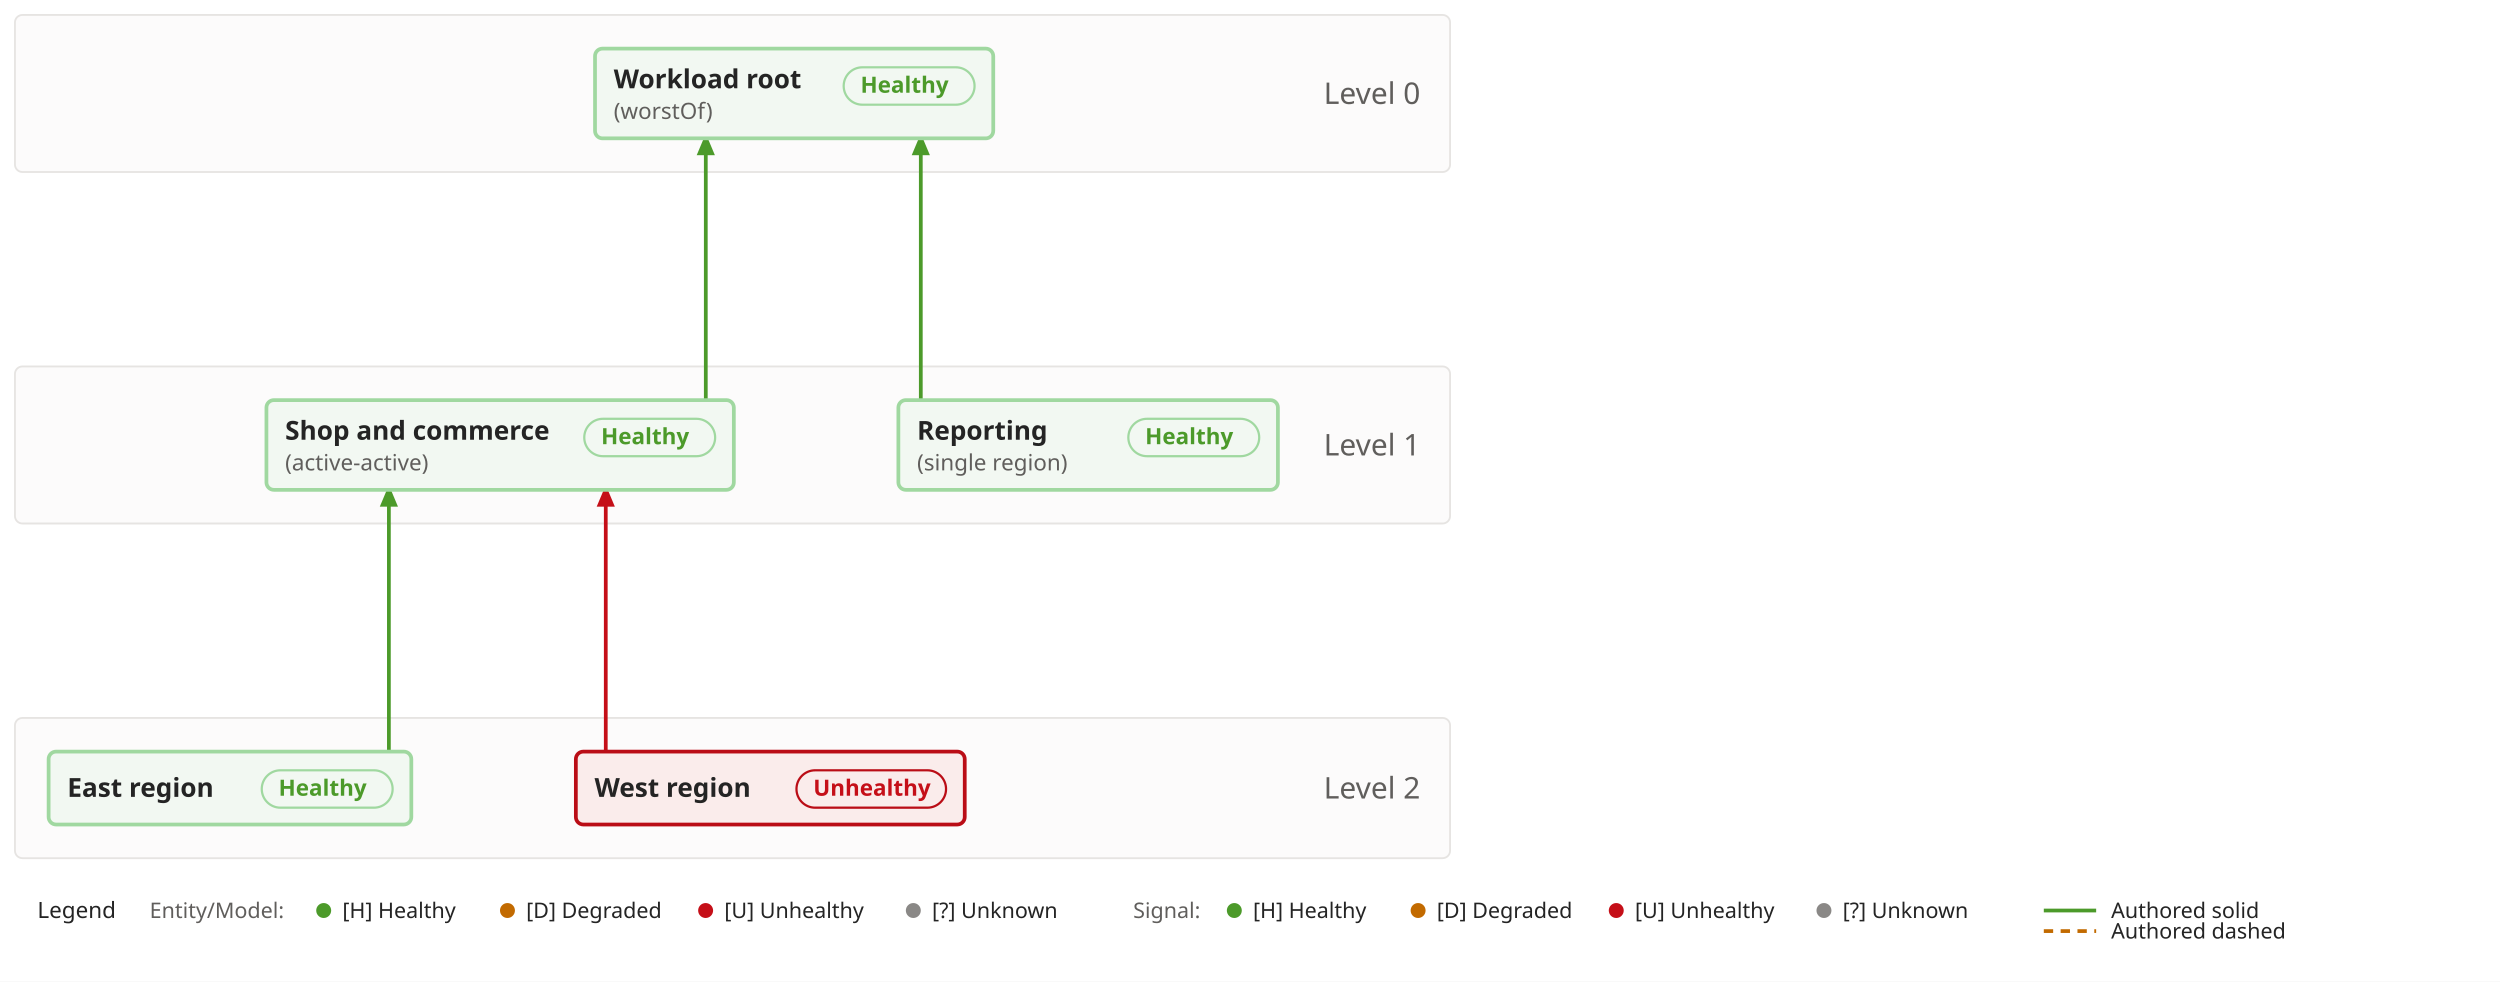
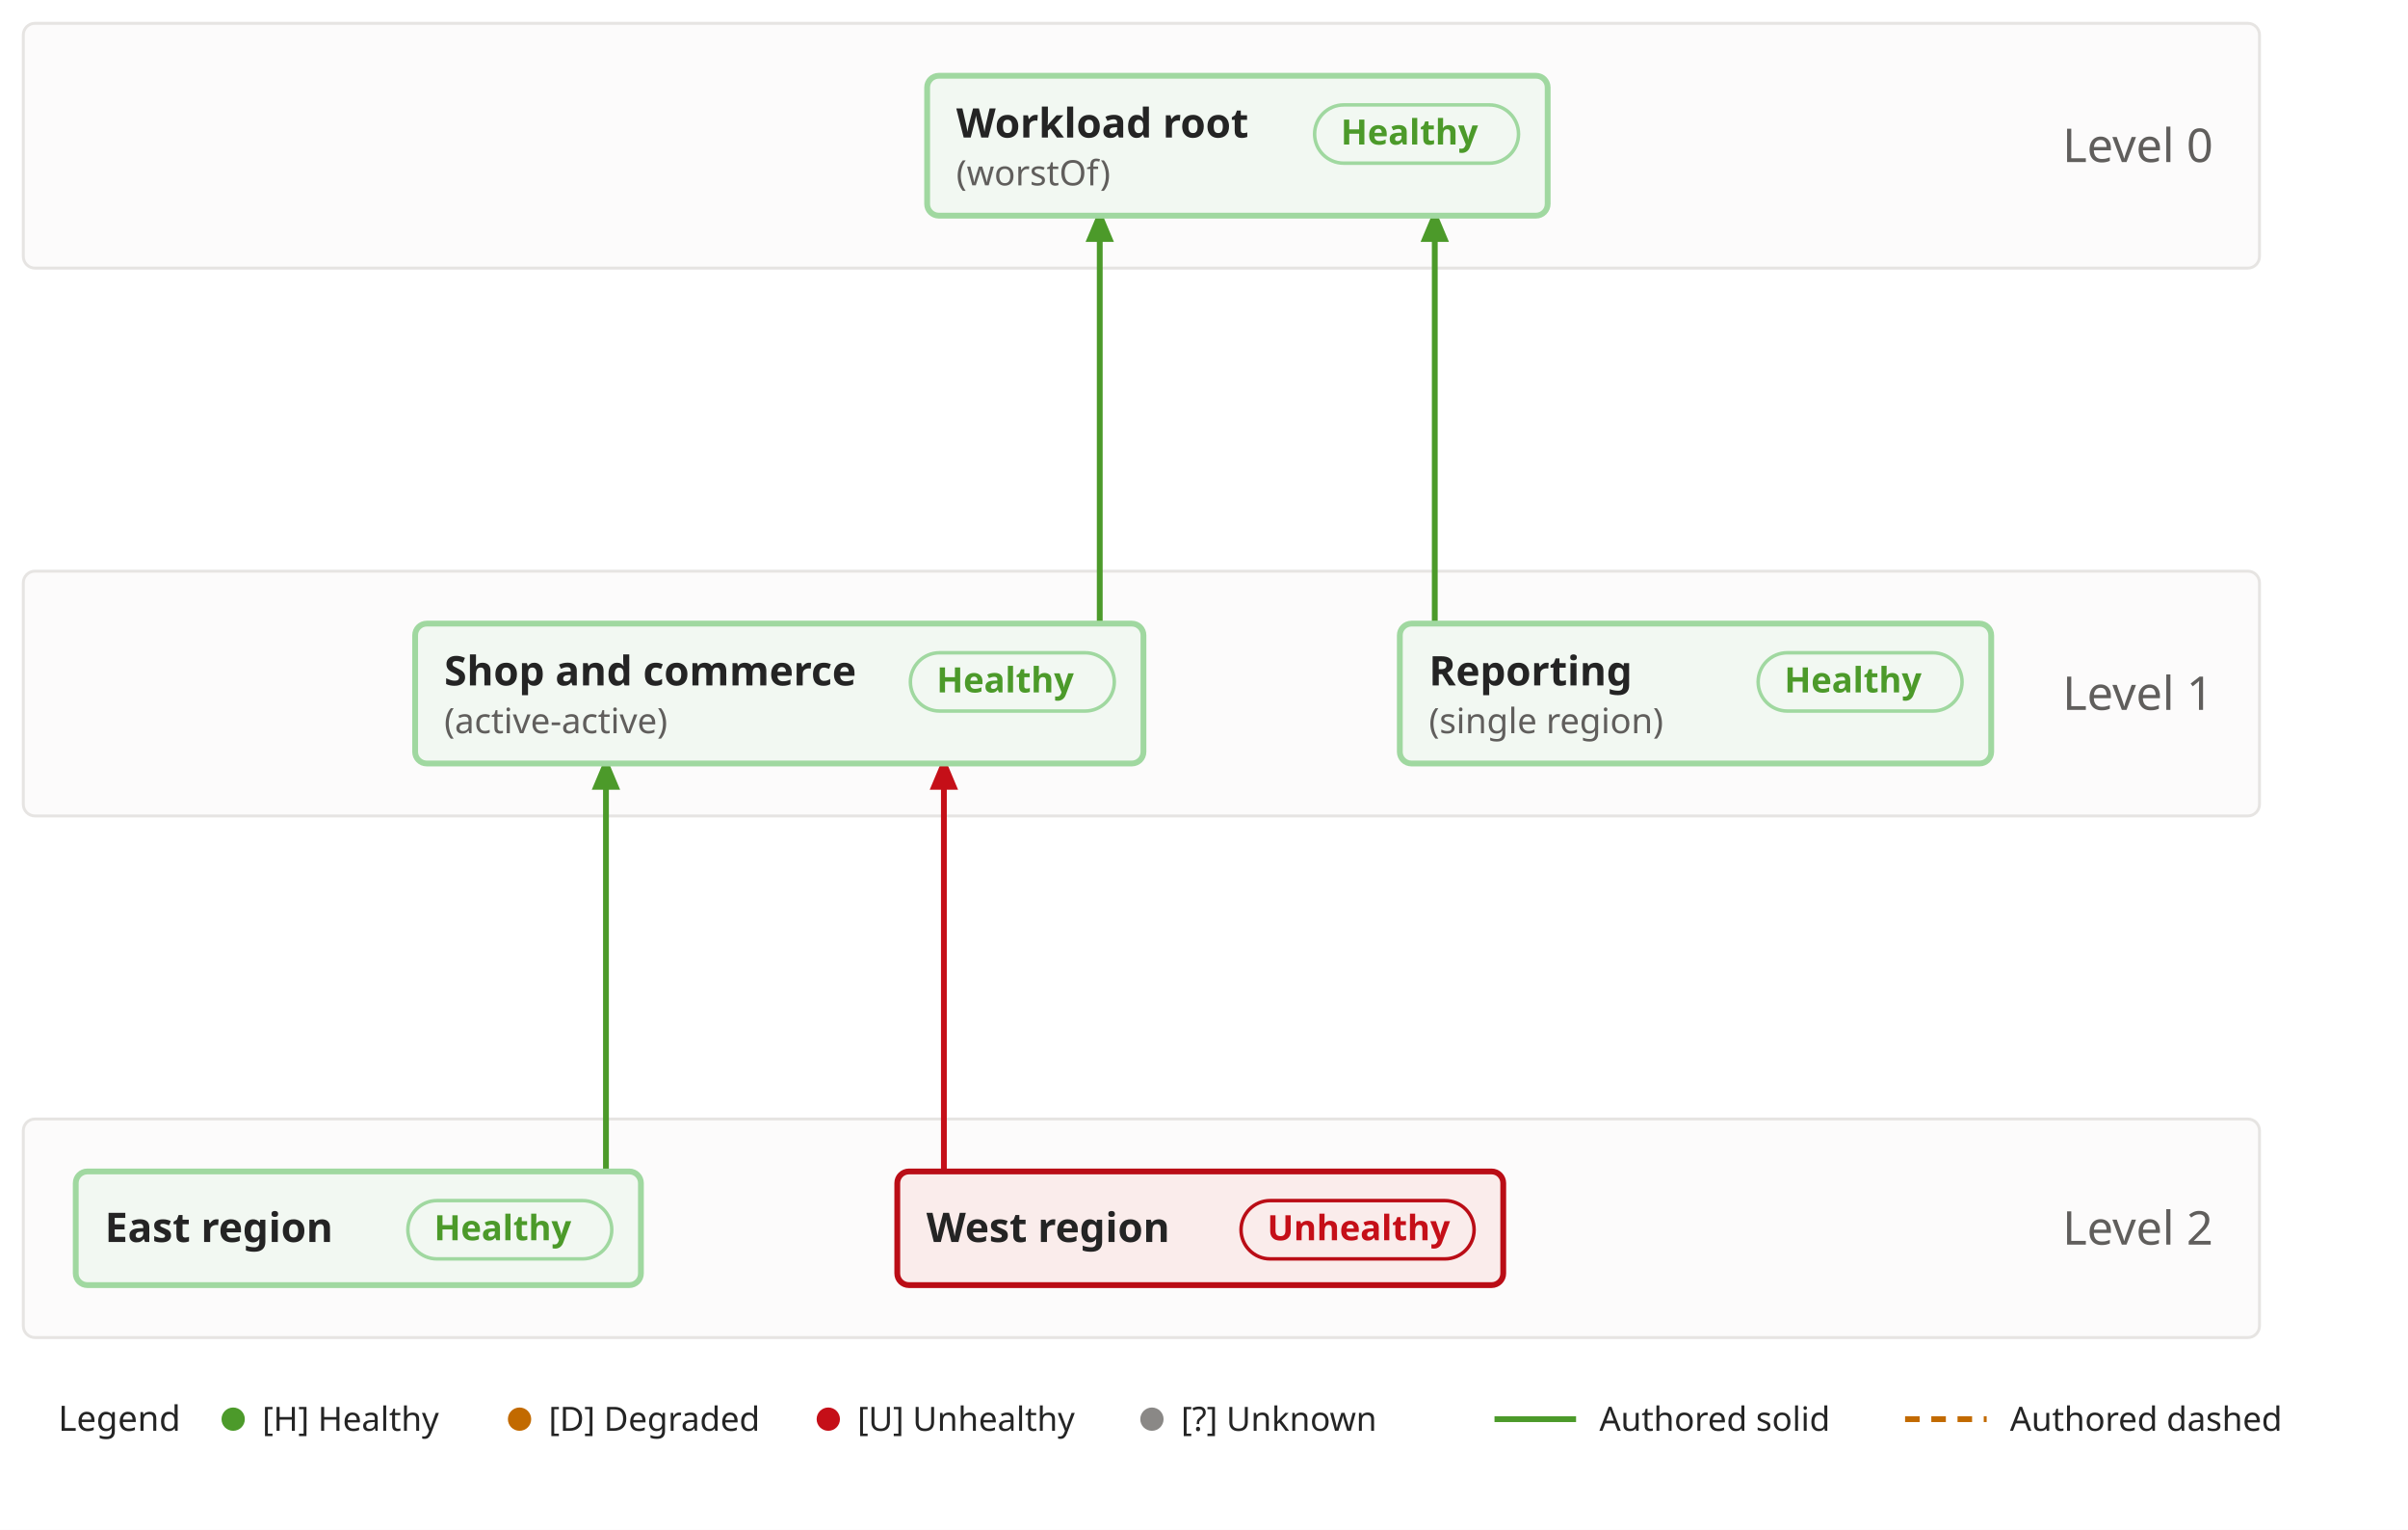
- <svg xmlns="http://www.w3.org/2000/svg" class="pele pele-flowchart ahm-root" style="font-family:Segoe UI, Arial Unicode MS, Arial, sans-serif;color:#242424;font:16px sans-serif;letter-spacing:normal;word-spacing:normal;text-transform:none;direction:ltr;" fill="#242424" aria-roledescription="flowchart" role="img" aria-labelledby="ahm-682476ff07-title ahm-682476ff07-desc" data-ahm-theme="portal" viewBox="0 0 1337.15 525" width="1337.15" height="525">
+ <svg xmlns="http://www.w3.org/2000/svg" class="pele pele-flowchart ahm-root" style="font-family:Segoe UI, Arial Unicode MS, Arial, sans-serif;color:#242424;font:16px sans-serif;letter-spacing:normal;word-spacing:normal;text-transform:none;direction:ltr;" fill="#242424" aria-roledescription="flowchart" role="img" aria-labelledby="ahm-682476ff07-title ahm-682476ff07-desc" data-ahm-theme="portal" viewBox="0 0 826.57 525" width="826.57" height="525">
  <rect class="ahm-bg" x="0" y="0" width="100%" height="100%" fill="#ffffff" />
  <g transform="translate(18,18)">
    <g class="pele-clusters">
      <g class="pele-cluster" data-id="lane_0">
        <rect x="-10" y="366" width="767.59" height="75" fill="#faf9f8" fill-opacity="0.5" stroke="#e6e4e2" style="rx:4px;" />
        <text class="pele-cluster-label" fill="#605e5c" x="690" y="409.1" text-anchor="start">Level 2</text>
      </g>
      <g class="pele-cluster" data-id="lane_1">
        <rect x="-10" y="178" width="767.59" height="84" fill="#faf9f8" fill-opacity="0.5" stroke="#e6e4e2" style="rx:4px;" />
        <text class="pele-cluster-label" fill="#605e5c" x="690" y="225.6" text-anchor="start">Level 1</text>
      </g>
      <g class="pele-cluster" data-id="lane_2">
        <rect x="-10" y="-10" width="767.59" height="84" fill="#faf9f8" fill-opacity="0.5" stroke="#e6e4e2" style="rx:4px;" />
        <text class="pele-cluster-label" fill="#605e5c" x="690" y="37.6" text-anchor="start">Level 0</text>
      </g>
    </g>
    <g class="pele-edges" fill="none" stroke="#605e5c" stroke-linecap="round">
      <g class="pele-edge" data-id="L_east_shop_0" style="stroke:#4c9a2a;stroke-width:2px;">
        <path d="M190.0 384.0 L190.0 251.0" />
        <path class="pele-marker" d="M190,244L193.36,252L186.64,252Z" fill="#4c9a2a" stroke="#4c9a2a" />
      </g>
      <g class="pele-edge" data-id="L_west_shop_0" style="stroke:#c50f18;stroke-width:2px;">
        <path d="M306.0 384.0 L306.0 251.0" />
        <path class="pele-marker" d="M306,244L309.36,252L302.64,252Z" fill="#c50f18" stroke="#c50f18" />
      </g>
      <g class="pele-edge" data-id="L_rep_root_0" style="stroke:#4c9a2a;stroke-width:2px;">
        <path d="M474.5 196.0 L474.5 63.0" />
        <path class="pele-marker" d="M474.5,56L477.86,64L471.14,64Z" fill="#4c9a2a" stroke="#4c9a2a" />
      </g>
      <g class="pele-edge" data-id="L_shop_root_0" style="stroke:#4c9a2a;stroke-width:2px;">
        <path d="M359.5 196.0 L359.5 63.0" />
        <path class="pele-marker" d="M359.5,56L362.86,64L356.14,64Z" fill="#4c9a2a" stroke="#4c9a2a" />
      </g>
    </g>
    <g class="pele-nodes">
      <g class="pele-node pele-shape-rect ahm_healthy ahm_card state-healthy" data-id="east" transform="translate(105,403.5)">
        <rect x="-97" y="-19.5" width="194" height="39" fill="#ffffff" stroke="#e6e4e2" style="rx:4px;fill:#f2f8f2;stroke:#a0d8a0;stroke-width:2px;" />
        <g class="ahm-node-content">
          <defs class="ahm-node-clips" />
          <g class="ahm-entity-header entity-state-healthy">
            <text class="ahm-entity-title" x="-87" y="4.7" font-size="14" fill="#242424" text-anchor="start" font-weight="700">
              <tspan x="-87" y="4.7">East region</tspan>
            </text>
            <rect class="ahm-entity-status-badge entity-state-healthy" x="17" y="-9.5" width="70" height="20" rx="10" ry="10" fill="#f2f8f2" stroke="#a0d8a0" stroke-width="1.2" />
            <text class="ahm-entity-status-text entity-state-healthy" x="26" y="4.1" font-size="12" font-weight="600" fill="#4c9a2a" text-anchor="start">Healthy</text>
          </g>
        </g>
      </g>
      <g class="pele-node pele-shape-rect ahm_unhealthy ahm_card state-unhealthy" data-id="west" transform="translate(394,403.5)">
        <rect x="-104" y="-19.5" width="208" height="39" fill="#ffffff" stroke="#e6e4e2" style="rx:4px;fill:#faeceb;stroke:#ba0d16;stroke-width:2px;" />
        <g class="ahm-node-content">
          <defs class="ahm-node-clips" />
          <g class="ahm-entity-header entity-state-unhealthy">
            <text class="ahm-entity-title" x="-94" y="4.7" font-size="14" fill="#242424" text-anchor="start" font-weight="700">
              <tspan x="-94" y="4.7">West region</tspan>
            </text>
            <rect class="ahm-entity-status-badge entity-state-unhealthy" x="14" y="-9.5" width="80" height="20" rx="10" ry="10" fill="#faeceb" stroke="#ba0d16" stroke-width="1.2" />
            <text class="ahm-entity-status-text entity-state-unhealthy" x="23" y="4.1" font-size="12" font-weight="600" fill="#c50f18" text-anchor="start">Unhealthy</text>
          </g>
        </g>
      </g>
      <g class="pele-node pele-shape-rect ahm_healthy ahm_card state-healthy" data-id="shop" transform="translate(249.5,220)">
        <rect x="-125" y="-24" width="250" height="48" fill="#ffffff" stroke="#e6e4e2" style="rx:4px;fill:#f2f8f2;stroke:#a0d8a0;stroke-width:2px;" />
        <g class="ahm-node-content">
          <defs class="ahm-node-clips" />
          <g class="ahm-entity-header entity-state-healthy">
            <text class="ahm-entity-title" x="-115" y="-2.8" font-size="14" fill="#242424" text-anchor="start" font-weight="700">
              <tspan x="-115" y="-2.8">Shop and commerce</tspan>
            </text>
            <text class="ahm-entity-qualifier" x="-115" y="13.6" font-size="12" fill="#605e5c" text-anchor="start" font-weight="500">
              <tspan x="-115" y="13.6">(active-active)</tspan>
            </text>
            <rect class="ahm-entity-status-badge entity-state-healthy" x="45" y="-14" width="70" height="20" rx="10" ry="10" fill="#f2f8f2" stroke="#a0d8a0" stroke-width="1.2" />
            <text class="ahm-entity-status-text entity-state-healthy" x="54" y="-0.4" font-size="12" font-weight="600" fill="#4c9a2a" text-anchor="start">Healthy</text>
          </g>
        </g>
      </g>
      <g class="pele-node pele-shape-rect ahm_healthy ahm_card state-healthy" data-id="rep" transform="translate(564,220)">
        <rect x="-101.5" y="-24" width="203" height="48" fill="#ffffff" stroke="#e6e4e2" style="rx:4px;fill:#f2f8f2;stroke:#a0d8a0;stroke-width:2px;" />
        <g class="ahm-node-content">
          <defs class="ahm-node-clips" />
          <g class="ahm-entity-header entity-state-healthy">
            <text class="ahm-entity-title" x="-91.5" y="-2.8" font-size="14" fill="#242424" text-anchor="start" font-weight="700">
              <tspan x="-91.5" y="-2.8">Reporting</tspan>
            </text>
            <text class="ahm-entity-qualifier" x="-91.5" y="13.6" font-size="12" fill="#605e5c" text-anchor="start" font-weight="500">
              <tspan x="-91.5" y="13.6">(single region)</tspan>
            </text>
            <rect class="ahm-entity-status-badge entity-state-healthy" x="21.5" y="-14" width="70" height="20" rx="10" ry="10" fill="#f2f8f2" stroke="#a0d8a0" stroke-width="1.2" />
            <text class="ahm-entity-status-text entity-state-healthy" x="30.5" y="-0.4" font-size="12" font-weight="600" fill="#4c9a2a" text-anchor="start">Healthy</text>
          </g>
        </g>
      </g>
      <g class="pele-node pele-shape-rect ahm_healthy ahm_card state-healthy" data-id="root" transform="translate(406.75,32)">
        <rect x="-106.5" y="-24" width="213" height="48" fill="#ffffff" stroke="#e6e4e2" style="rx:4px;fill:#f2f8f2;stroke:#a0d8a0;stroke-width:2px;" />
        <g class="ahm-node-content">
          <defs class="ahm-node-clips" />
          <g class="ahm-entity-header entity-state-healthy">
            <text class="ahm-entity-title" x="-96.5" y="-2.8" font-size="14" fill="#242424" text-anchor="start" font-weight="700">
              <tspan x="-96.5" y="-2.8">Workload root</tspan>
            </text>
            <text class="ahm-entity-qualifier" x="-96.5" y="13.6" font-size="12" fill="#605e5c" text-anchor="start" font-weight="500">
              <tspan x="-96.5" y="13.6">(worstOf)</tspan>
            </text>
            <rect class="ahm-entity-status-badge entity-state-healthy" x="26.5" y="-14" width="70" height="20" rx="10" ry="10" fill="#f2f8f2" stroke="#a0d8a0" stroke-width="1.2" />
            <text class="ahm-entity-status-text entity-state-healthy" x="35.5" y="-0.4" font-size="12" font-weight="600" fill="#4c9a2a" text-anchor="start">Healthy</text>
          </g>
        </g>
      </g>
    </g>
  </g>
  <g class="ahm-legend" transform="translate(0,0)">
    <text x="20" y="491" font-size="12" fill="#242424">Legend</text>
-     <text x="80.04" y="491" font-size="11.5" fill="#605e5c">Entity/Model:</text>
-     <g transform="translate(173.13,487)">
+     <g transform="translate(80.04,487)">
      <circle cx="0" cy="0" r="4" fill="#4c9a2a" />
      <text x="10" y="4" font-size="11.5" fill="#242424">[H] Healthy</text>
    </g>
-     <g transform="translate(271.42,487)">
+     <g transform="translate(178.34,487)">
      <circle cx="0" cy="0" r="4" fill="#c26a00" />
      <text x="10" y="4" font-size="11.5" fill="#242424">[D] Degraded</text>
    </g>
-     <g transform="translate(377.41,487)">
+     <g transform="translate(284.32,487)">
      <circle cx="0" cy="0" r="4" fill="#c50f18" />
      <text x="10" y="4" font-size="11.5" fill="#242424">[U] Unhealthy</text>
    </g>
-     <g transform="translate(488.5,487)">
+     <g transform="translate(395.41,487)">
      <circle cx="0" cy="0" r="4" fill="#8a8886" />
      <text x="10" y="4" font-size="11.5" fill="#242424">[?] Unknown</text>
    </g>
-     <text x="606.08" y="491" font-size="11.5" fill="#605e5c">Signal:</text>
-     <g transform="translate(660.19,487)">
-       <circle cx="0" cy="0" r="4" fill="#4c9a2a" />
-       <text x="10" y="4" font-size="11.5" fill="#242424">[H] Healthy</text>
-     </g>
-     <g transform="translate(758.49,487)">
-       <circle cx="0" cy="0" r="4" fill="#c26a00" />
-       <text x="10" y="4" font-size="11.5" fill="#242424">[D] Degraded</text>
-     </g>
-     <g transform="translate(864.47,487)">
-       <circle cx="0" cy="0" r="4" fill="#c50f18" />
-       <text x="10" y="4" font-size="11.5" fill="#242424">[U] Unhealthy</text>
-     </g>
-     <g transform="translate(975.56,487)">
-       <circle cx="0" cy="0" r="4" fill="#8a8886" />
-       <text x="10" y="4" font-size="11.5" fill="#242424">[?] Unknown</text>
-     </g>
-     <g transform="translate(1093.15,487)">
+     <g transform="translate(513,487)">
      <line x1="0" y1="0" x2="28" y2="0" stroke="#4c9a2a" stroke-width="2" />
      <text x="36" y="4" font-size="11.5" fill="#242424">Authored solid</text>
    </g>
-     <g transform="translate(1093.15,498)">
+     <g transform="translate(653.94,487)">
      <line x1="0" y1="0" x2="28" y2="0" stroke="#c26a00" stroke-width="2" stroke-dasharray="5 4" />
      <text x="36" y="4" font-size="11.5" fill="#242424">Authored dashed</text>
    </g>
  </g>
</svg>
